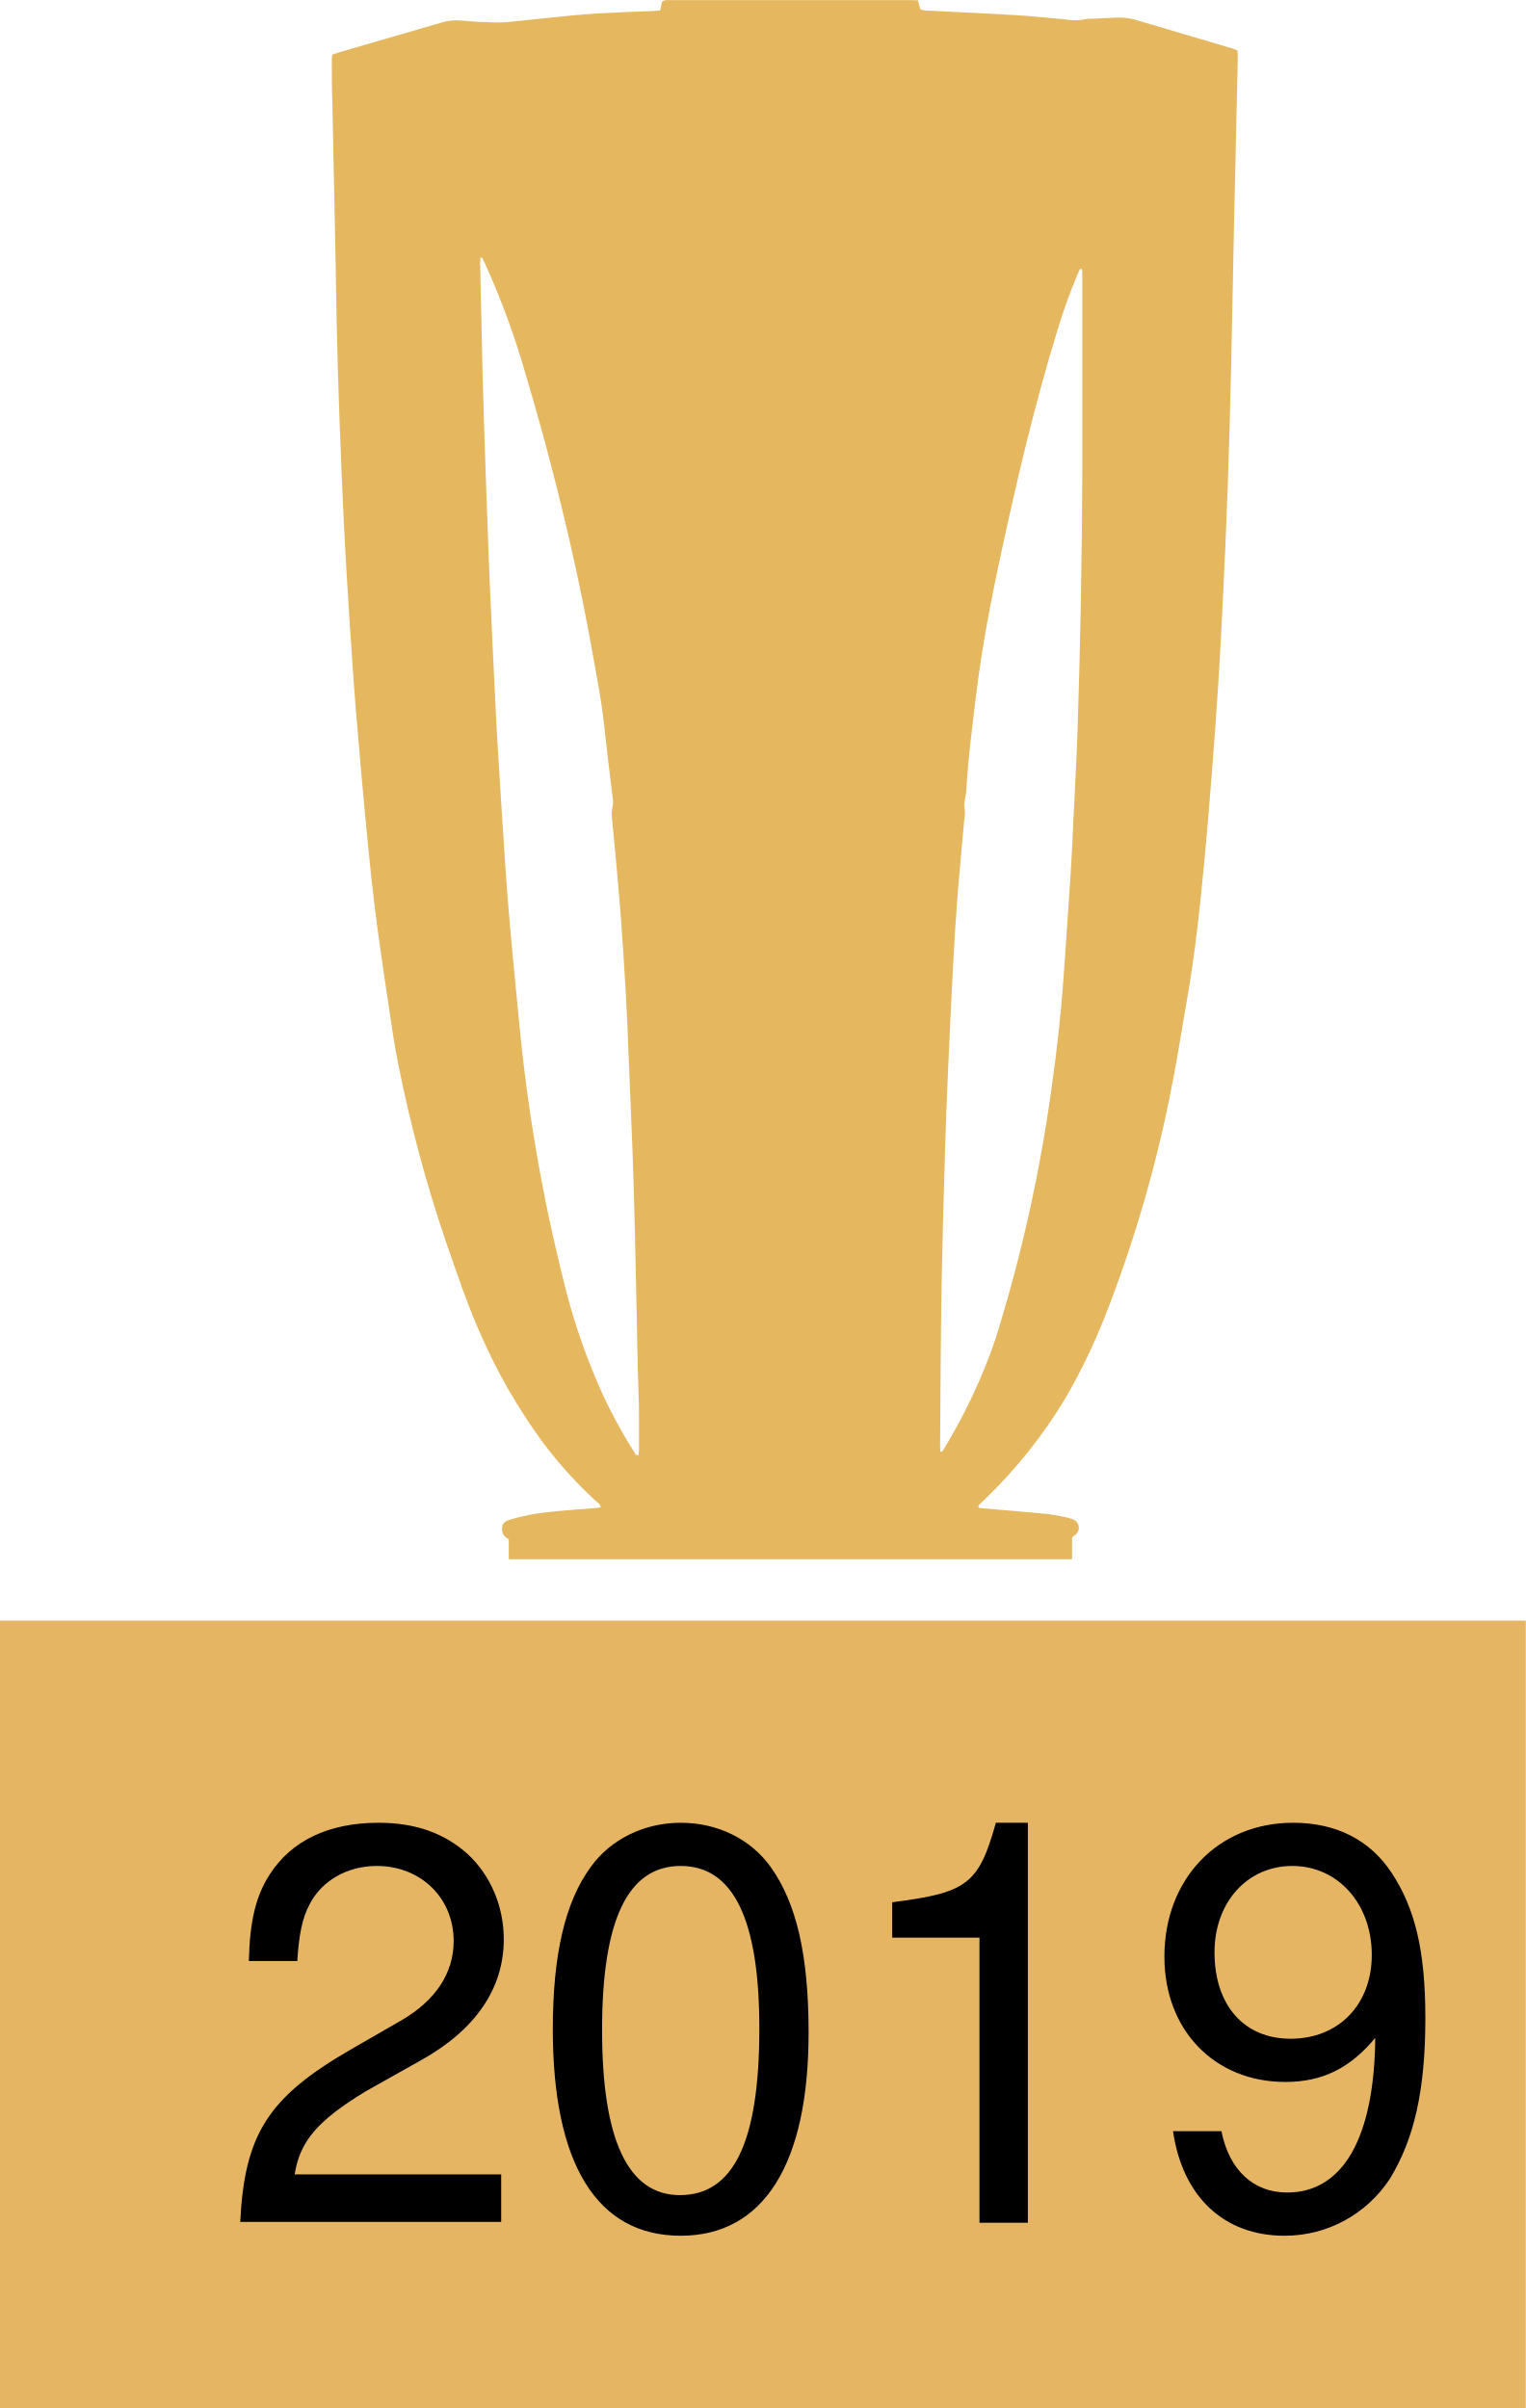
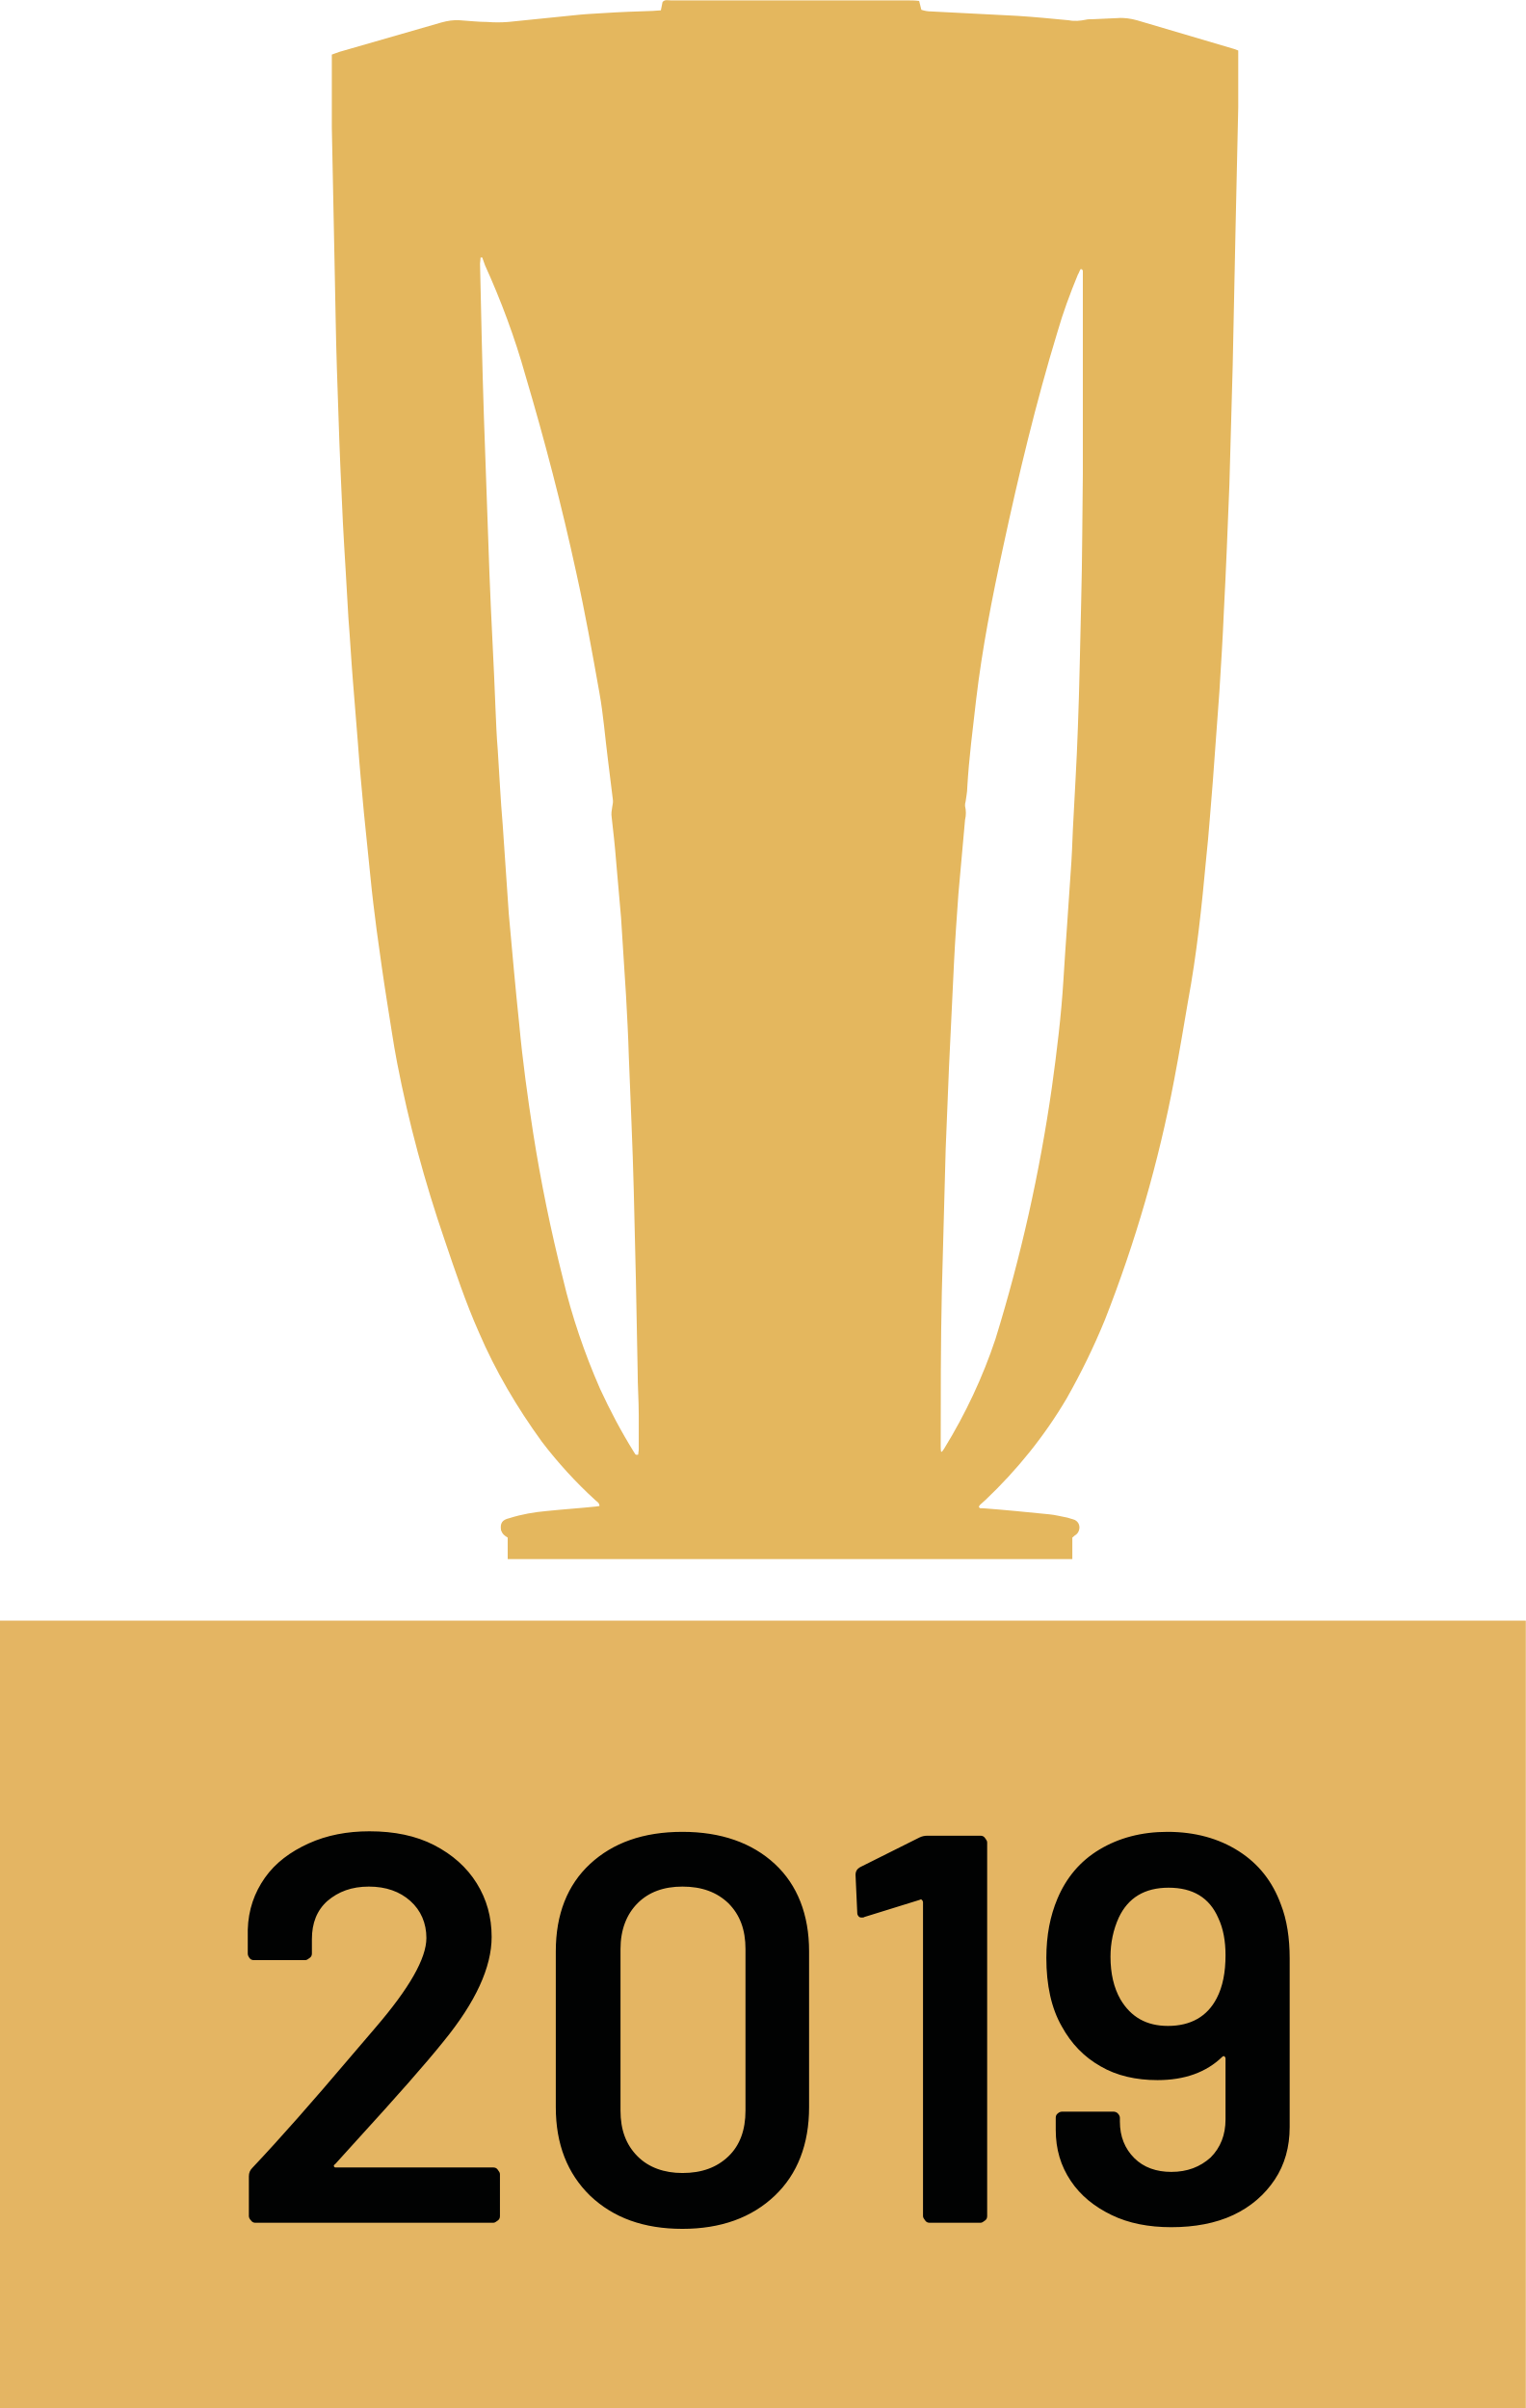
- <svg xmlns="http://www.w3.org/2000/svg" width="27.59" height="43.55" viewBox="0 0 27.59 43.55">
-   <defs>
-     <clipPath id="a">
-       <path data-name="Rectangle 258" fill="#e5b75f" d="M0 0h16.39v28.2H0z" />
-     </clipPath>
-   </defs>
-   <g data-name="Group 888">
-     <g data-name="Group 884">
-       <g data-name="Group 883" clip-path="url(#a)" transform="translate(6)">
-         <path data-name="Path 137" d="M0 .991C.053.974.095.958.137.945L1.977.41a.938.938 0 01.335-.04c.164.012.327.03.488.03a2.9 2.9 0 00.376 0C3.57.36 3.963.316 4.357.278c.18-.017.361-.03.542-.04C5.2.222 5.5.21 5.8.2c.045 0 .089-.008.14-.013l.029-.15c.043-.046.1-.034.146-.035H10.393c.067 0 .134 0 .206.005l.041.161a.467.467 0 00.178.026c.52.027 1.04.049 1.559.081.31.019.62.052.93.081a.777.777 0 00.3-.007.573.573 0 01.135-.01l.441-.02a1.04 1.04 0 01.352.04l1.756.52c.026.008.052.019.082.031a1.156 1.156 0 01.009.12l-.071 3.158c-.017.8-.03 1.608-.049 2.411a145.559 145.559 0 01-.16 4.446q-.034.721-.081 1.441a123.151 123.151 0 01-.238 3.03c-.083.868-.172 1.734-.325 2.593-.084.473-.155.949-.247 1.421a23.818 23.818 0 01-1.251 4.33 11.081 11.081 0 01-.69 1.418 8.872 8.872 0 01-1.465 1.841 3.07 3.07 0 01-.1.095.118.118 0 00-.016.029c.009.038.041.031.067.034.4.035.8.067 1.2.106a3.3 3.3 0 01.333.062.523.523 0 01.1.03.161.161 0 01.042.292l-.046.037v3.5a.445.445 0 00.2.047 2.133 2.133 0 01.3.069c.129.046.152.092.149.231a.481.481 0 000 .051.221.221 0 01-.116.227.118.118 0 00-.023.024c-.02.16-.009 3.606.014 3.814.038.009.081.021.123.03.083.017.168.028.249.051a.157.157 0 01.129.174v.051a.282.282 0 01-.128.293c-.009.006-.013.018-.029.04v.122l.054 4.025v.119a.223.223 0 00.079.193.341.341 0 01.058.364.235.235 0 01-.109.1 1.921 1.921 0 01-.551.214c-.574.126-1.151.245-1.732.331-.3.044-.595.075-.892.112-.213.026-.426.055-.64.078a18.022 18.022 0 01-2.048.135c-.43 0-.86.005-1.29-.01-.384-.013-.768-.047-1.151-.079-.259-.021-.517-.057-.776-.083a16.835 16.835 0 01-1.676-.261 21.03 21.03 0 01-.827-.186 4.5 4.5 0 01-.434-.146.886.886 0 01-.167-.083.306.306 0 01-.138-.351.172.172 0 01.044-.089.2.2 0 00.053-.17V39.45q0-1.444-.011-2.887v-.068a.209.209 0 00-.058-.17.265.265 0 01-.051-.255.235.235 0 01.156-.187c.1-.032.207-.054.311-.078.037-.009.076-.011.122-.018 0-.052.009-.1.009-.14v-3.6a.3.3 0 00-.063-.2.349.349 0 01-.019-.341c.015-.049.068-.072.118-.09a1.954 1.954 0 01.429-.1l.142-.016a.453.453 0 00.022-.1v-.425Q3.2 29.406 3.2 28.03v-.189a.383.383 0 01-.069-.052.194.194 0 01-.048-.084c-.021-.129.017-.186.146-.224a3.844 3.844 0 01.681-.134c.292-.031.586-.051.879-.075l.072-.009c0-.058-.046-.08-.077-.108a7.726 7.726 0 01-.958-1.055 10.206 10.206 0 01-1.141-1.982c-.242-.543-.429-1.107-.624-1.668a25.125 25.125 0 01-.861-3.213c-.074-.36-.123-.725-.178-1.089q-.1-.654-.19-1.31c-.043-.314-.08-.629-.115-.944Q.655 15.3.6 14.713c-.041-.428-.079-.857-.115-1.285q-.051-.558-.091-1.117t-.076-1.118c-.035-.576-.072-1.152-.1-1.729Q.171 8.5.137 7.529C.117 6.958.1 6.387.087 5.815.078 5.475.077 5.136.07 4.8L.009 1.825C0 1.6 0 1.372 0 1.145c0-.05 0-.1.005-.154m2.714 3.668h-.031c0 .038-.007.076-.006.113.021.923.038 1.845.066 2.768.029.945.065 1.89.1 2.834.034.82.076 1.64.115 2.46q.017.365.04.729c.027.452.055.9.085 1.356.036.536.069 1.073.115 1.609.057.671.125 1.341.189 2.012a31.252 31.252 0 00.792 4.596 11.436 11.436 0 00.673 1.991 8.9 8.9 0 00.612 1.135c.015.023.02.07.078.052 0-.03.008-.063.008-.1v-.611c0-.266-.015-.532-.021-.8-.024-1.087-.042-2.174-.073-3.26-.023-.815-.061-1.629-.094-2.444-.014-.362-.028-.724-.048-1.086q-.04-.7-.091-1.406c-.025-.344-.057-.688-.088-1.032-.024-.265-.052-.529-.075-.794a.5.5 0 01.01-.184.341.341 0 00.006-.149l-.088-.725c-.048-.393-.08-.789-.148-1.179-.127-.73-.259-1.46-.416-2.184q-.39-1.8-.917-3.566a14.352 14.352 0 00-.726-1.991l-.072-.153m8.287 21.6l.029.008c.016-.022.033-.043.046-.066A10.141 10.141 0 0012 24.218a27.918 27.918 0 001.016-4.55c.092-.65.166-1.3.213-1.958s.09-1.287.132-1.931c.017-.26.028-.52.04-.78.029-.611.065-1.221.085-1.832a160.745 160.745 0 00.084-4.602V4.981a.549.549 0 000-.068c0-.02 0-.047-.039-.051-.015.031-.032.065-.047.1A10.4 10.4 0 0013.112 6c-.391 1.278-.7 2.577-.983 3.882-.2.918-.38 1.84-.49 2.774-.062.528-.133 1.056-.162 1.587 0 .084-.023.168-.034.252a.219.219 0 00-.007.081.7.7 0 010 .253c-.04.445-.084.89-.119 1.336-.033.418-.059.836-.081 1.254q-.05.941-.091 1.883c-.022.492-.041.984-.056 1.476-.025.866-.051 1.732-.065 2.6-.015.923-.018 1.845-.025 2.768 0 .039 0 .077.006.116" fill="#e5b75f" />
+ <svg xmlns="http://www.w3.org/2000/svg" xmlns:xlink="http://www.w3.org/1999/xlink" version="1.1" id="Vrstva_1" x="0" y="0" viewBox="0 0 27.59 43.55" xml:space="preserve">
+   <style>.st4{fill:#010202}</style>
+   <g id="Group_888">
+     <g transform="translate(653 45.657)" id="Group_884">
+       <defs>
+         <path id="SVGID_1_" d="M-647-45.66h16.39v28.2H-647z" />
+       </defs>
+       <clipPath id="SVGID_00000067225909691656364850000018119367961123554213_">
+         <use xlink:href="#SVGID_1_" overflow="visible" />
+       </clipPath>
+       <g id="Group_883" clip-path="url(#SVGID_00000067225909691656364850000018119367961123554213_)">
+         <path id="Path_137" d="M-647-44.67c.05-.02.09-.03.14-.05l1.84-.53c.11-.03.22-.05.34-.04.16.01.33.03.49.03.13.01.25.01.38 0l1.18-.12c.18-.02.36-.03.54-.04.3-.02.6-.03.9-.04.04 0 .09-.01.14-.01l.03-.15c.04-.05.1-.03.15-.03H-636.59c.07 0 .13 0 .21.01l.04.16c.06.02.12.03.18.03.52.03 1.04.05 1.56.08.31.02.62.05.93.08.1.02.2.01.3-.01.04-.01.09-.01.14-.01l.44-.02c.12-.01.24.01.35.04l1.76.52c.03.01.05.02.08.03.01.04.01.08.01.12-.02 1.05-.05 2.11-.07 3.16-.02.8-.03 1.61-.05 2.41l-.06 2.16c-.03.76-.06 1.53-.1 2.29-.02.48-.05.96-.08 1.44l-.12 1.64c-.04.46-.07.93-.12 1.39-.08.87-.17 1.73-.33 2.59-.08.47-.16.95-.25 1.42-.28 1.48-.7 2.93-1.25 4.33-.2.49-.43.96-.69 1.42-.4.68-.9 1.3-1.47 1.84-.03.03-.07.06-.1.09-.01.01-.01.02-.02.03.01.04.04.03.07.03.4.03.8.07 1.2.11.11.01.22.04.33.06l.1.03c.09.02.14.11.11.2a.16.16 0 01-.07.09c-.02.01-.03.03-.05.04v3.5c.06.03.13.05.2.05.1.02.2.04.3.07.13.05.15.09.15.23v.05a.23.23 0 01-.12.23c-.01.01-.02.01-.02.02-.02.16-.01 3.61.01 3.81l.12.03c.08.02.17.03.25.05.08.01.14.09.13.17v.05c.02.11-.03.23-.13.29-.01.01-.01.02-.03.04v.12c.02 1.34.04 2.68.05 4.03v.12a.2.2 0 00.08.19c.09.1.11.24.06.36-.02.04-.06.08-.11.1-.17.1-.36.17-.55.21-.57.13-1.15.24-1.73.33-.3.04-.59.08-.89.11-.21.03-.43.06-.64.08-.68.08-1.36.13-2.05.13-.43 0-.86.01-1.29-.01-.38-.01-.77-.05-1.15-.08-.26-.02-.52-.06-.78-.08-.56-.06-1.12-.15-1.68-.26-.28-.06-.55-.12-.83-.19-.15-.04-.29-.09-.43-.15-.06-.02-.11-.05-.17-.08a.31.31 0 01-.14-.35c.01-.03.02-.06.04-.09.04-.05.06-.11.05-.17v-1.29c0-.96 0-1.93-.01-2.89v-.07a.192.192 0 00-.06-.17.27.27 0 01-.05-.26c.01-.09.07-.16.16-.19.1-.03.21-.05.31-.08.04-.01.08-.01.12-.02 0-.05.01-.1.01-.14v-3.6a.36.36 0 00-.06-.2.344.344 0 01-.02-.34c.02-.05.07-.07.12-.09.14-.05.28-.08.43-.1l.14-.02c.01-.03.02-.07.02-.1v-.42c-.01-.91-.02-1.83-.02-2.74v-.19a.304.304 0 01-.07-.05.218.218 0 01-.05-.08c-.02-.13.02-.19.15-.22.22-.07.45-.11.68-.13.29-.03.59-.05.88-.08l.07-.01c0-.06-.05-.08-.08-.11-.35-.32-.67-.67-.96-1.05-.45-.62-.84-1.28-1.14-1.98-.24-.54-.43-1.11-.62-1.67-.36-1.05-.65-2.12-.86-3.21-.07-.36-.12-.73-.18-1.09-.07-.44-.13-.87-.19-1.31-.04-.31-.08-.63-.11-.94l-.12-1.18c-.04-.43-.08-.86-.11-1.28l-.09-1.12c-.03-.37-.05-.75-.08-1.12-.03-.58-.07-1.15-.1-1.73-.03-.64-.06-1.29-.08-1.94-.02-.57-.04-1.14-.05-1.71-.01-.34-.01-.68-.02-1.02l-.06-2.97c-.01-.22-.01-.45-.01-.68.02-.03.02-.08.02-.14m2.72 3.67h-.03c0 .04-.01.08-.01.11.02.92.04 1.85.07 2.77.03.94.07 1.89.1 2.83.03.82.08 1.64.11 2.46.01.24.02.49.04.73.03.45.05.9.09 1.36.04.54.07 1.07.11 1.61.06.67.12 1.34.19 2.01.06.65.15 1.3.25 1.95.14.89.32 1.77.54 2.64.16.68.39 1.35.67 1.99.18.39.38.77.61 1.14.02.02.02.07.08.05 0-.03.01-.06.01-.1v-.61c0-.27-.02-.53-.02-.8a354.5 354.5 0 00-.07-3.26c-.02-.82-.06-1.63-.09-2.44-.01-.36-.03-.72-.05-1.09l-.09-1.41-.09-1.03c-.02-.26-.05-.53-.08-.79-.01-.06 0-.12.01-.18.01-.05.02-.1.01-.15l-.09-.73c-.05-.39-.08-.79-.15-1.18-.13-.73-.26-1.46-.42-2.18-.26-1.2-.57-2.39-.92-3.57-.19-.68-.44-1.35-.73-1.99l-.05-.14m8.28 21.59l.03.01c.02-.02.03-.04.05-.07.38-.62.69-1.28.92-1.97.46-1.49.8-3.01 1.02-4.55.09-.65.17-1.3.21-1.96s.09-1.29.13-1.93c.02-.26.03-.52.04-.78.03-.61.07-1.22.09-1.83.03-.76.04-1.53.06-2.29s.02-1.54.03-2.31v-3.58-.07c0-.02 0-.05-.04-.05-.02.03-.03.07-.05.1-.14.34-.27.69-.37 1.04-.39 1.28-.7 2.58-.98 3.88-.2.92-.38 1.84-.49 2.77-.06.53-.13 1.06-.16 1.59 0 .08-.02.17-.03.25-.01.03-.01.05-.01.08.02.08.02.17 0 .25l-.12 1.34c-.03.42-.06.84-.08 1.25l-.09 1.88-.06 1.48c-.02.87-.05 1.73-.07 2.6-.02.92-.02 1.84-.02 2.77 0 .04 0 .08.01.12" fill="#e4b75e" />
      </g>
    </g>
-     <path data-name="Rectangle 64" fill="#e5b564" d="M0 29.31h27.59v14.24H0z" />
-     <text data-name="2019" transform="translate(4 40.2)" font-size="10" font-family="Helvetica">
-       <tspan x="0" y="0">2019</tspan>
-     </text>
+     <path id="Rectangle_64-2" fill="#e4b563" d="M0 29.31h27.59v14.24H0z" />
+     <path class="st4" d="M6.04 39.18c0 .01.01.02.03.02h2.85c.03 0 .06.01.08.04s.04.05.04.08v.76c0 .03-.01.06-.04.08s-.05.04-.08.04h-4.3a.09.09 0 01-.08-.04c-.02-.02-.04-.05-.04-.08v-.72c0-.06.02-.11.06-.15.51-.54 1.09-1.2 1.76-1.99l.47-.55c.61-.71.92-1.25.92-1.62 0-.27-.1-.5-.29-.67-.19-.17-.44-.26-.75-.26s-.55.09-.75.26c-.19.17-.28.4-.28.69v.26c0 .03-.01.06-.04.08s-.05.04-.08.04h-.93c-.03 0-.06-.01-.08-.04s-.03-.05-.03-.08v-.43c.01-.36.12-.67.31-.94s.46-.47.79-.62c.33-.15.7-.22 1.1-.22.45 0 .84.08 1.17.25.33.17.59.4.77.69.18.29.27.61.27.97 0 .55-.29 1.18-.87 1.89-.32.4-.85 1-1.58 1.8l-.38.42c-.02.01-.03.03-.02.04zM10.67 39.71c-.41-.4-.62-.93-.62-1.6v-2.82c0-.67.21-1.2.62-1.58s.96-.58 1.67-.58c.7 0 1.26.2 1.67.58s.62.92.62 1.58v2.82c0 .67-.21 1.21-.62 1.6-.42.4-.98.6-1.67.6-.7 0-1.25-.2-1.67-.6zm2.5-.71c.21-.2.31-.48.31-.83v-2.92c0-.35-.1-.62-.31-.83-.21-.2-.48-.3-.83-.3-.34 0-.61.1-.81.3-.2.2-.31.48-.31.83v2.92c0 .35.1.62.31.83.2.2.48.3.81.3.35 0 .62-.1.83-.3zM16.77 33.2h.96c.03 0 .06.01.08.04s.04.05.04.08v6.76c0 .03-.01.06-.04.08s-.05.04-.08.04h-.92c-.03 0-.06-.01-.08-.04s-.04-.05-.04-.08V34.4c0-.01-.01-.03-.02-.04s-.03-.01-.04 0l-1 .31c-.01.01-.03.01-.05.01-.03 0-.05-.01-.06-.03-.02-.02-.02-.05-.02-.08l-.03-.66c0-.07.03-.11.08-.14l1.08-.54a.32.32 0 01.14-.03zM23.32 35.42v3.05c0 .36-.09.68-.27.95s-.43.49-.75.64c-.32.15-.7.22-1.12.22-.41 0-.77-.07-1.08-.22s-.56-.35-.74-.62c-.18-.27-.27-.57-.27-.92v-.22c0-.03.01-.06.04-.08.02-.02.05-.03.08-.03h.92c.03 0 .06.01.08.03.02.02.04.05.04.08v.07c0 .27.09.49.26.66s.4.25.67.25c.29 0 .52-.09.71-.26.18-.18.27-.41.27-.69v-1.1c0-.02-.01-.03-.02-.04-.01-.01-.03 0-.04.01-.29.28-.68.42-1.17.42-.39 0-.74-.08-1.03-.25-.3-.17-.53-.41-.7-.72-.19-.33-.28-.75-.28-1.24 0-.41.07-.76.2-1.07.16-.38.41-.68.76-.89.35-.21.76-.32 1.23-.32.5 0 .93.12 1.29.35.36.23.61.55.76.96.11.28.16.61.16.98zm-1.16-.06c0-.25-.04-.48-.13-.67-.16-.37-.46-.55-.9-.55-.43 0-.73.18-.9.54-.1.22-.15.46-.15.71 0 .3.06.56.18.77.19.32.47.48.86.48.41 0 .71-.17.88-.5.11-.21.16-.47.16-.78z" />
  </g>
</svg>
